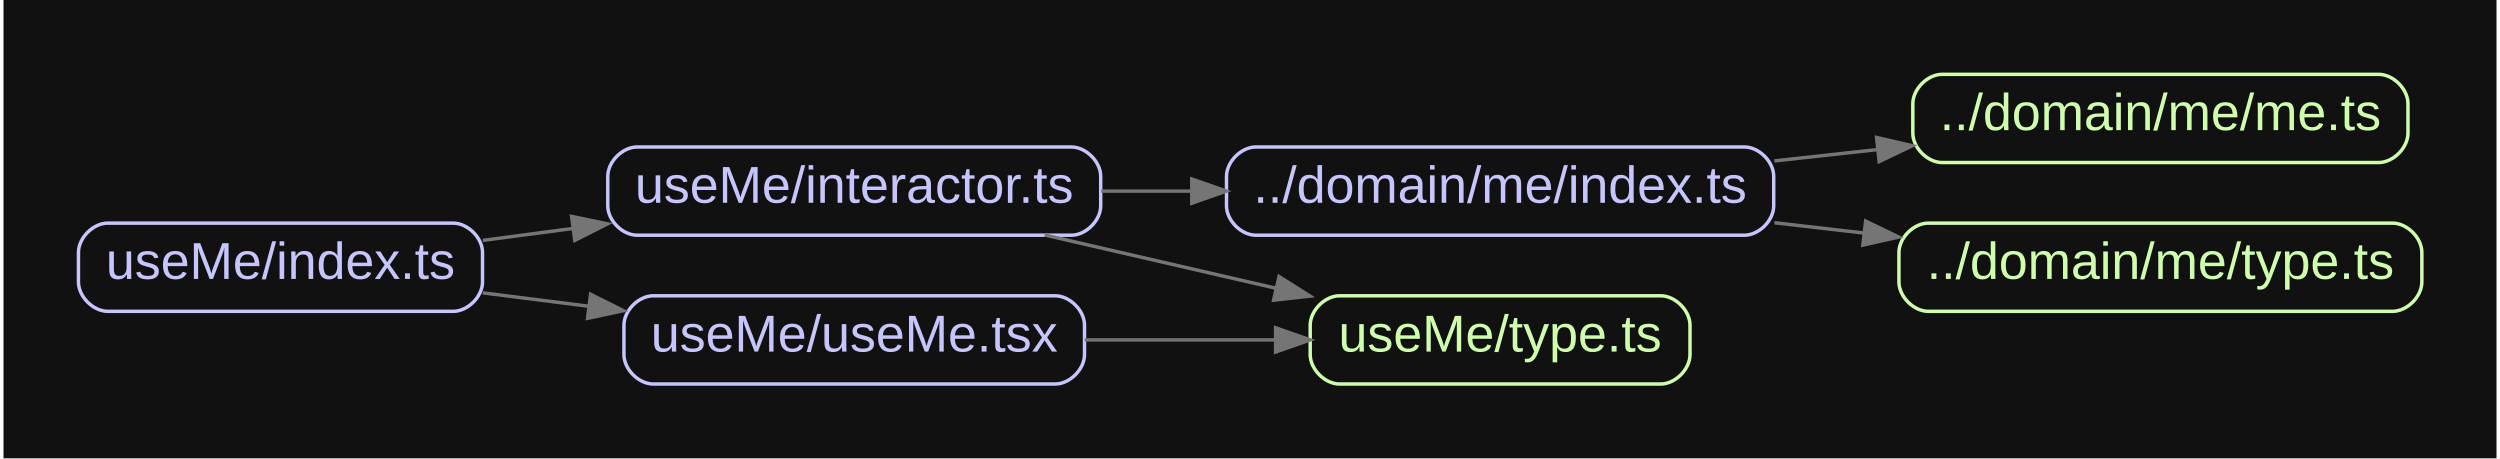
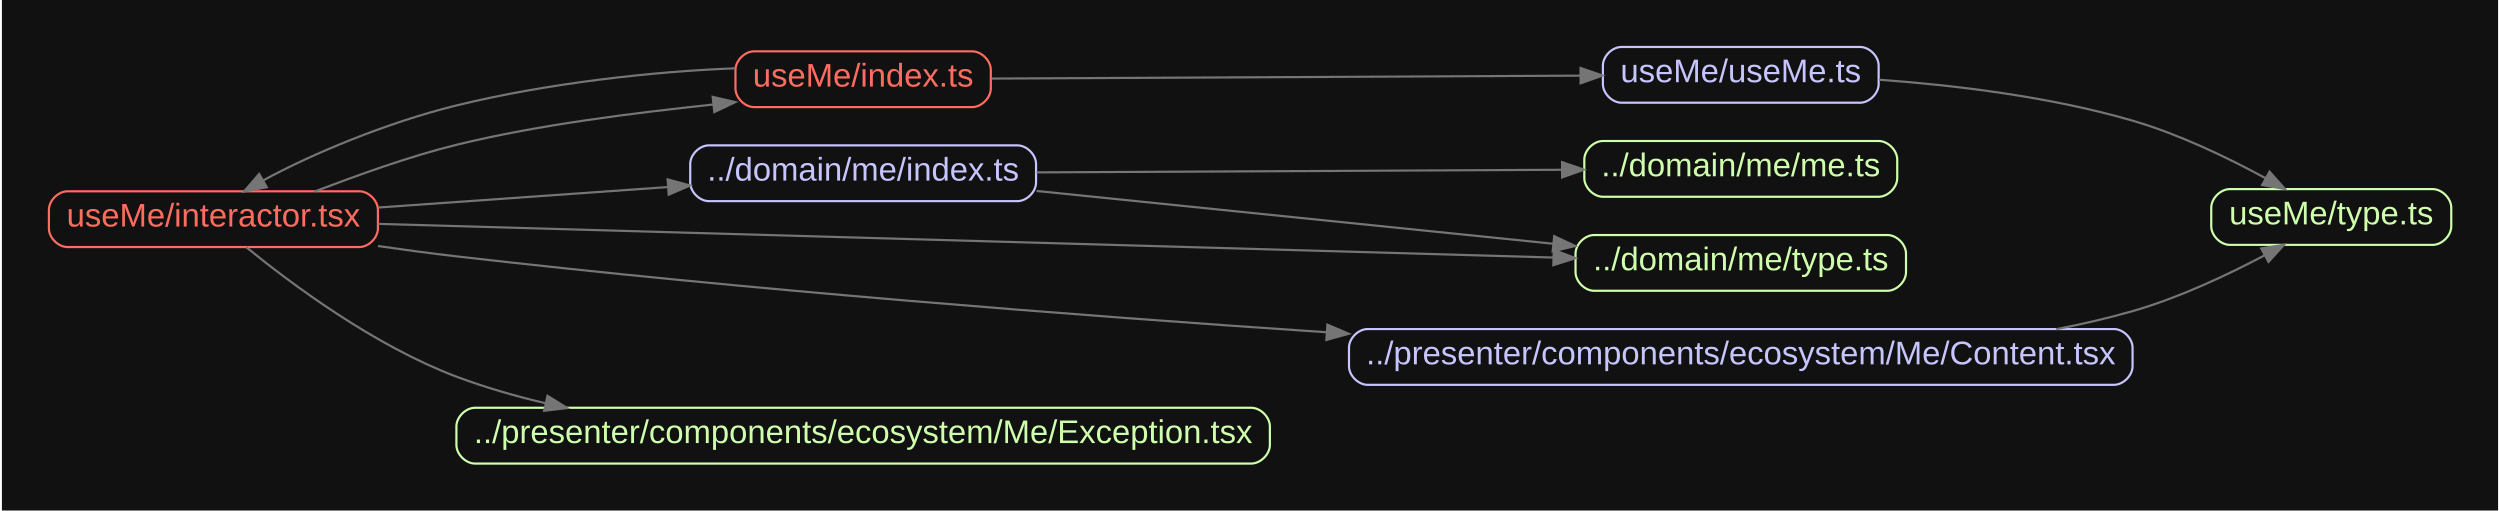
- <svg xmlns="http://www.w3.org/2000/svg" width="720pt" height="132pt" viewBox="0.00 0.00 720.43 132.45">
-   <g id="graph0" class="graph" transform="scale(1 1) rotate(0) translate(21.6 110.8485)">
-     <polygon fill="#111111" stroke="transparent" points="-21.6,21.6 -21.6,-110.849 698.832,-110.849 698.832,21.6 -21.6,21.6" />
+ <svg xmlns="http://www.w3.org/2000/svg" width="1141pt" height="233pt" viewBox="0.00 0.00 1141.45 233.45">
+   <g id="graph0" class="graph" transform="scale(1 1) rotate(0) translate(21.6 211.8485)">
+     <polygon fill="#111111" stroke="transparent" points="-21.6,21.6 -21.6,-211.849 1119.85,-211.849 1119.85,21.6 -21.6,21.6" />
    <g id="node1" class="node">
-       <path fill="none" stroke="#c6c5fe" d="M481.457,-68.374C481.457,-68.374 340.324,-68.374 340.324,-68.374 336.074,-68.374 331.824,-64.124 331.824,-59.874 331.824,-59.874 331.824,-51.374 331.824,-51.374 331.824,-47.124 336.074,-42.874 340.324,-42.874 340.324,-42.874 481.457,-42.874 481.457,-42.874 485.707,-42.874 489.957,-47.124 489.957,-51.374 489.957,-51.374 489.957,-59.874 489.957,-59.874 489.957,-64.124 485.707,-68.374 481.457,-68.374" />
-       <text text-anchor="middle" x="410.89" y="-52.248" font-family="Arial" font-size="15.00" fill="#c6c5fe">../domain/me/index.ts</text>
+       <path fill="none" stroke="#c6c5fe" d="M442.787,-145.374C442.787,-145.374 301.654,-145.374 301.654,-145.374 297.404,-145.374 293.154,-141.124 293.154,-136.874 293.154,-136.874 293.154,-128.374 293.154,-128.374 293.154,-124.124 297.404,-119.874 301.654,-119.874 301.654,-119.874 442.787,-119.874 442.787,-119.874 447.037,-119.874 451.287,-124.124 451.287,-128.374 451.287,-128.374 451.287,-136.874 451.287,-136.874 451.287,-141.124 447.037,-145.374 442.787,-145.374" />
+       <text text-anchor="middle" x="372.221" y="-129.249" font-family="Arial" font-size="15.00" fill="#c6c5fe">../domain/me/index.ts</text>
    </g>
    <g id="node2" class="node">
-       <path fill="none" stroke="#cfffac" d="M664.747,-89.374C664.747,-89.374 538.658,-89.374 538.658,-89.374 534.408,-89.374 530.158,-85.124 530.158,-80.874 530.158,-80.874 530.158,-72.374 530.158,-72.374 530.158,-68.124 534.408,-63.874 538.658,-63.874 538.658,-63.874 664.747,-63.874 664.747,-63.874 668.997,-63.874 673.247,-68.124 673.247,-72.374 673.247,-72.374 673.247,-80.874 673.247,-80.874 673.247,-85.124 668.997,-89.374 664.747,-89.374" />
-       <text text-anchor="middle" x="601.703" y="-73.249" font-family="Arial" font-size="15.00" fill="#cfffac">../domain/me/me.ts</text>
+       <path fill="none" stroke="#cfffac" d="M836.59,-147.374C836.59,-147.374 710.501,-147.374 710.501,-147.374 706.251,-147.374 702.001,-143.124 702.001,-138.874 702.001,-138.874 702.001,-130.374 702.001,-130.374 702.001,-126.124 706.251,-121.874 710.501,-121.874 710.501,-121.874 836.59,-121.874 836.59,-121.874 840.84,-121.874 845.09,-126.124 845.09,-130.374 845.09,-130.374 845.09,-138.874 845.09,-138.874 845.09,-143.124 840.84,-147.374 836.59,-147.374" />
+       <text text-anchor="middle" x="773.545" y="-131.249" font-family="Arial" font-size="15.00" fill="#cfffac">../domain/me/me.ts</text>
    </g>
    <g id="edge1" class="edge">
-       <path fill="none" stroke="#757575" d="M490.154,-64.348C499.958,-65.427 509.995,-66.531 519.837,-67.614" />
-       <polygon fill="#757575" stroke="#757575" points="519.68,-71.118 530.003,-68.733 520.446,-64.16 519.68,-71.118" />
+       <path fill="none" stroke="#757575" d="M451.509,-133.019C520.964,-133.365 621.494,-133.867 691.698,-134.216" />
+       <polygon fill="#757575" stroke="#757575" points="691.812,-137.717 701.829,-134.267 691.847,-130.717 691.812,-137.717" />
    </g>
    <g id="node3" class="node">
-       <path fill="none" stroke="#cfffac" d="M668.761,-46.374C668.761,-46.374 534.644,-46.374 534.644,-46.374 530.394,-46.374 526.144,-42.124 526.144,-37.874 526.144,-37.874 526.144,-29.374 526.144,-29.374 526.144,-25.124 530.394,-20.875 534.644,-20.875 534.644,-20.875 668.761,-20.875 668.761,-20.875 673.011,-20.875 677.261,-25.124 677.261,-29.374 677.261,-29.374 677.261,-37.874 677.261,-37.874 677.261,-42.124 673.011,-46.374 668.761,-46.374" />
-       <text text-anchor="middle" x="601.703" y="-30.248" font-family="Arial" font-size="15.00" fill="#cfffac">../domain/me/type.ts</text>
+       <path fill="none" stroke="#cfffac" d="M840.604,-104.374C840.604,-104.374 706.487,-104.374 706.487,-104.374 702.237,-104.374 697.987,-100.124 697.987,-95.874 697.987,-95.874 697.987,-87.374 697.987,-87.374 697.987,-83.124 702.237,-78.874 706.487,-78.874 706.487,-78.874 840.604,-78.874 840.604,-78.874 844.854,-78.874 849.104,-83.124 849.104,-87.374 849.104,-87.374 849.104,-95.874 849.104,-95.874 849.104,-100.124 844.854,-104.374 840.604,-104.374" />
+       <text text-anchor="middle" x="773.545" y="-88.249" font-family="Arial" font-size="15.00" fill="#cfffac">../domain/me/type.ts</text>
    </g>
    <g id="edge2" class="edge">
-       <path fill="none" stroke="#757575" d="M490.154,-46.485C498.691,-45.501 507.406,-44.496 516.014,-43.504" />
-       <polygon fill="#757575" stroke="#757575" points="516.52,-46.969 526.053,-42.346 515.718,-40.015 516.52,-46.969" />
+       <path fill="none" stroke="#757575" d="M451.509,-124.524C519.658,-117.562 617.723,-107.543 687.705,-100.394" />
+       <polygon fill="#757575" stroke="#757575" points="688.227,-103.859 697.82,-99.361 687.516,-96.895 688.227,-103.859" />
    </g>
    <g id="node4" class="node">
-       <path fill="none" stroke="#c6c5fe" d="M108.326,-46.374C108.326,-46.374 8.558,-46.374 8.558,-46.374 4.308,-46.374 .058,-42.124 .058,-37.874 .058,-37.874 .058,-29.374 .058,-29.374 .058,-25.124 4.308,-20.875 8.558,-20.875 8.558,-20.875 108.326,-20.875 108.326,-20.875 112.576,-20.875 116.826,-25.124 116.826,-29.374 116.826,-29.374 116.826,-37.874 116.826,-37.874 116.826,-42.124 112.576,-46.374 108.326,-46.374" />
-       <text text-anchor="middle" x="58.442" y="-30.248" font-family="Arial" font-size="15.00" fill="#c6c5fe">useMe/index.ts</text>
+       <path fill="none" stroke="#c6c5fe" d="M944.202,-61.374C944.202,-61.374 602.889,-61.374 602.889,-61.374 598.639,-61.374 594.389,-57.124 594.389,-52.874 594.389,-52.874 594.389,-44.374 594.389,-44.374 594.389,-40.124 598.639,-35.874 602.889,-35.874 602.889,-35.874 944.202,-35.874 944.202,-35.874 948.452,-35.874 952.702,-40.124 952.702,-44.374 952.702,-44.374 952.702,-52.874 952.702,-52.874 952.702,-57.124 948.452,-61.374 944.202,-61.374" />
+       <text text-anchor="middle" x="773.545" y="-45.248" font-family="Arial" font-size="15.00" fill="#c6c5fe">../presenter/components/ecosystem/Me/Content.tsx</text>
    </g>
    <g id="node5" class="node">
-       <path fill="none" stroke="#c6c5fe" d="M286.97,-68.374C286.97,-68.374 161.522,-68.374 161.522,-68.374 157.272,-68.374 153.022,-64.124 153.022,-59.874 153.022,-59.874 153.022,-51.374 153.022,-51.374 153.022,-47.124 157.272,-42.874 161.522,-42.874 161.522,-42.874 286.97,-42.874 286.97,-42.874 291.22,-42.874 295.469,-47.124 295.469,-51.374 295.469,-51.374 295.469,-59.874 295.469,-59.874 295.469,-64.124 291.22,-68.374 286.97,-68.374" />
-       <text text-anchor="middle" x="224.246" y="-52.248" font-family="Arial" font-size="15.00" fill="#c6c5fe">useMe/interactor.ts</text>
+       <path fill="none" stroke="#cfffac" d="M1089.939,-125.374C1089.939,-125.374 997.184,-125.374 997.184,-125.374 992.935,-125.374 988.685,-121.124 988.685,-116.874 988.685,-116.874 988.685,-108.374 988.685,-108.374 988.685,-104.124 992.935,-99.874 997.184,-99.874 997.184,-99.874 1089.939,-99.874 1089.939,-99.874 1094.189,-99.874 1098.439,-104.124 1098.439,-108.374 1098.439,-108.374 1098.439,-116.874 1098.439,-116.874 1098.439,-121.124 1094.189,-125.374 1089.939,-125.374" />
+       <text text-anchor="middle" x="1043.562" y="-109.249" font-family="Arial" font-size="15.00" fill="#cfffac">useMe/type.ts</text>
    </g>
    <g id="edge3" class="edge">
-       <path fill="none" stroke="#757575" d="M116.898,-41.381C125.366,-42.504 134.207,-43.677 143.023,-44.847" />
-       <polygon fill="#757575" stroke="#757575" points="142.571,-48.318 152.944,-46.163 143.491,-41.379 142.571,-48.318" />
+       <path fill="none" stroke="#757575" d="M917.765,-61.313C929.739,-63.635 941.575,-66.38 952.874,-69.624 973.787,-75.63 995.876,-86.009 1013.018,-95.064" />
+       <polygon fill="#757575" stroke="#757575" points="1011.533,-98.24 1021.993,-99.923 1014.865,-92.085 1011.533,-98.24" />
    </g>
    <g id="node6" class="node">
-       <path fill="none" stroke="#c6c5fe" d="M282.293,-25.374C282.293,-25.374 166.198,-25.374 166.198,-25.374 161.948,-25.374 157.698,-21.124 157.698,-16.874 157.698,-16.874 157.698,-8.374 157.698,-8.374 157.698,-4.124 161.948,.126 166.198,.126 166.198,.126 282.293,.126 282.293,.126 286.543,.126 290.793,-4.124 290.793,-8.374 290.793,-8.374 290.793,-16.874 290.793,-16.874 290.793,-21.124 286.543,-25.374 282.293,-25.374" />
-       <text text-anchor="middle" x="224.246" y="-9.248" font-family="Arial" font-size="15.00" fill="#c6c5fe">useMe/useMe.tsx</text>
+       <path fill="none" stroke="#cfffac" d="M549.714,-25.374C549.714,-25.374 194.727,-25.374 194.727,-25.374 190.477,-25.374 186.227,-21.124 186.227,-16.874 186.227,-16.874 186.227,-8.374 186.227,-8.374 186.227,-4.124 190.477,.126 194.727,.126 194.727,.126 549.714,.126 549.714,.126 553.964,.126 558.214,-4.124 558.214,-8.374 558.214,-8.374 558.214,-16.874 558.214,-16.874 558.214,-21.124 553.964,-25.374 549.714,-25.374" />
+       <text text-anchor="middle" x="372.221" y="-9.248" font-family="Arial" font-size="15.00" fill="#cfffac">../presenter/components/ecosystem/Me/Exception.tsx</text>
+     </g>
+     <g id="node7" class="node">
+       <path fill="none" stroke="#ff6c60" d="M422.104,-188.374C422.104,-188.374 322.337,-188.374 322.337,-188.374 318.087,-188.374 313.837,-184.124 313.837,-179.874 313.837,-179.874 313.837,-171.374 313.837,-171.374 313.837,-167.124 318.087,-162.875 322.337,-162.875 322.337,-162.875 422.104,-162.875 422.104,-162.875 426.354,-162.875 430.604,-167.124 430.604,-171.374 430.604,-171.374 430.604,-179.874 430.604,-179.874 430.604,-184.124 426.354,-188.374 422.104,-188.374" />
+       <text text-anchor="middle" x="372.221" y="-172.249" font-family="Arial" font-size="15.00" fill="#ff6c60">useMe/index.ts</text>
+     </g>
+     <g id="node8" class="node">
+       <path fill="none" stroke="#ff6c60" d="M141.836,-124.374C141.836,-124.374 8.388,-124.374 8.388,-124.374 4.138,-124.374 -.112,-120.124 -.112,-115.874 -.112,-115.874 -.112,-107.374 -.112,-107.374 -.112,-103.124 4.138,-98.874 8.388,-98.874 8.388,-98.874 141.836,-98.874 141.836,-98.874 146.086,-98.874 150.336,-103.124 150.336,-107.374 150.336,-107.374 150.336,-115.874 150.336,-115.874 150.336,-120.124 146.086,-124.374 141.836,-124.374" />
+       <text text-anchor="middle" x="75.112" y="-108.249" font-family="Arial" font-size="15.00" fill="#ff6c60">useMe/interactor.tsx</text>
    </g>
    <g id="edge4" class="edge">
-       <path fill="none" stroke="#757575" d="M116.898,-26.221C126.758,-24.972 137.124,-23.659 147.367,-22.361" />
-       <polygon fill="#757575" stroke="#757575" points="148.064,-25.801 157.545,-21.072 147.185,-18.857 148.064,-25.801" />
+       <path fill="none" stroke="#757575" d="M313.737,-180.616C276.76,-179.198 228.196,-173.933 186.224,-163.624 154.727,-155.889 120.13,-141.498 98.047,-129.438" />
+       <polygon fill="#757575" stroke="#757575" points="99.523,-126.249 89.116,-124.267 96.016,-132.307 99.523,-126.249" />
+     </g>
+     <g id="node9" class="node">
+       <path fill="none" stroke="#c6c5fe" d="M828.092,-190.374C828.092,-190.374 718.999,-190.374 718.999,-190.374 714.749,-190.374 710.499,-186.124 710.499,-181.874 710.499,-181.874 710.499,-173.374 710.499,-173.374 710.499,-169.124 714.749,-164.875 718.999,-164.875 718.999,-164.875 828.092,-164.875 828.092,-164.875 832.342,-164.875 836.592,-169.124 836.592,-173.374 836.592,-173.374 836.592,-181.874 836.592,-181.874 836.592,-186.124 832.342,-190.374 828.092,-190.374" />
+       <text text-anchor="middle" x="773.545" y="-174.249" font-family="Arial" font-size="15.00" fill="#c6c5fe">useMe/useMe.ts</text>
    </g>
    <g id="edge5" class="edge">
-       <path fill="none" stroke="#757575" d="M295.607,-55.624C304.113,-55.624 312.877,-55.624 321.595,-55.624" />
-       <polygon fill="#757575" stroke="#757575" points="321.788,-59.124 331.788,-55.624 321.788,-52.124 321.788,-59.124" />
-     </g>
-     <g id="node7" class="node">
-       <path fill="none" stroke="#cfffac" d="M457.268,-25.374C457.268,-25.374 364.513,-25.374 364.513,-25.374 360.263,-25.374 356.013,-21.124 356.013,-16.874 356.013,-16.874 356.013,-8.374 356.013,-8.374 356.013,-4.124 360.263,.126 364.513,.126 364.513,.126 457.268,.126 457.268,.126 461.518,.126 465.767,-4.124 465.767,-8.374 465.767,-8.374 465.767,-16.874 465.767,-16.874 465.767,-21.124 461.518,-25.374 457.268,-25.374" />
-       <text text-anchor="middle" x="410.89" y="-9.248" font-family="Arial" font-size="15.00" fill="#cfffac">useMe/type.ts</text>
+       <path fill="none" stroke="#757575" d="M431.006,-175.917C502.371,-176.273 622.752,-176.873 700.14,-177.258" />
+       <polygon fill="#757575" stroke="#757575" points="700.278,-180.759 710.295,-177.309 700.313,-173.759 700.278,-180.759" />
    </g>
    <g id="edge6" class="edge">
-       <path fill="none" stroke="#757575" d="M279.236,-42.955C300.217,-38.122 324.327,-32.567 346.133,-27.543" />
-       <polygon fill="#757575" stroke="#757575" points="347.012,-30.933 355.971,-25.277 345.441,-24.111 347.012,-30.933" />
+       <path fill="none" stroke="#757575" d="M150.469,-116.951C190.815,-119.802 240.765,-123.333 283.038,-126.321" />
+       <polygon fill="#757575" stroke="#757575" points="282.826,-129.814 293.048,-127.028 283.32,-122.832 282.826,-129.814" />
    </g>
    <g id="edge7" class="edge">
-       <path fill="none" stroke="#757575" d="M290.838,-12.624C308.691,-12.624 327.97,-12.624 345.743,-12.624" />
-       <polygon fill="#757575" stroke="#757575" points="346.012,-16.124 356.012,-12.624 346.012,-9.124 346.012,-16.124" />
+       <path fill="none" stroke="#757575" d="M150.52,-109.465C281.458,-105.715 550.027,-98.025 687.828,-94.079" />
+       <polygon fill="#757575" stroke="#757575" points="688.028,-97.575 697.923,-93.79 687.827,-90.578 688.028,-97.575" />
+     </g>
+     <g id="edge8" class="edge">
+       <path fill="none" stroke="#757575" d="M150.32,-99.351C162.309,-97.615 174.592,-95.968 186.224,-94.624 318.885,-79.302 469.007,-67.643 584.268,-59.897" />
+       <polygon fill="#757575" stroke="#757575" points="584.511,-63.388 594.255,-59.229 584.044,-56.404 584.511,-63.388" />
+     </g>
+     <g id="edge9" class="edge">
+       <path fill="none" stroke="#757575" d="M90.135,-98.812C110.474,-82.227 148.57,-53.778 186.224,-39.624 199.127,-34.774 212.837,-30.789 226.735,-27.516" />
+       <polygon fill="#757575" stroke="#757575" points="227.88,-30.847 236.88,-25.257 226.359,-24.015 227.88,-30.847" />
+     </g>
+     <g id="edge10" class="edge">
+       <path fill="none" stroke="#757575" d="M121.288,-124.251C140.935,-131.653 164.328,-140.247 186.224,-145.624 224.425,-155.007 268.087,-160.212 303.503,-164.043" />
+       <polygon fill="#757575" stroke="#757575" points="303.42,-167.554 313.737,-165.141 304.167,-160.594 303.42,-167.554" />
+     </g>
+     <g id="edge11" class="edge">
+       <path fill="none" stroke="#757575" d="M836.815,-175.384C871.625,-172.873 915.262,-167.609 952.874,-156.624 973.992,-150.457 996.239,-139.735 1013.414,-130.42" />
+       <polygon fill="#757575" stroke="#757575" points="1015.355,-133.346 1022.394,-125.428 1011.953,-127.228 1015.355,-133.346" />
    </g>
  </g>
</svg>
